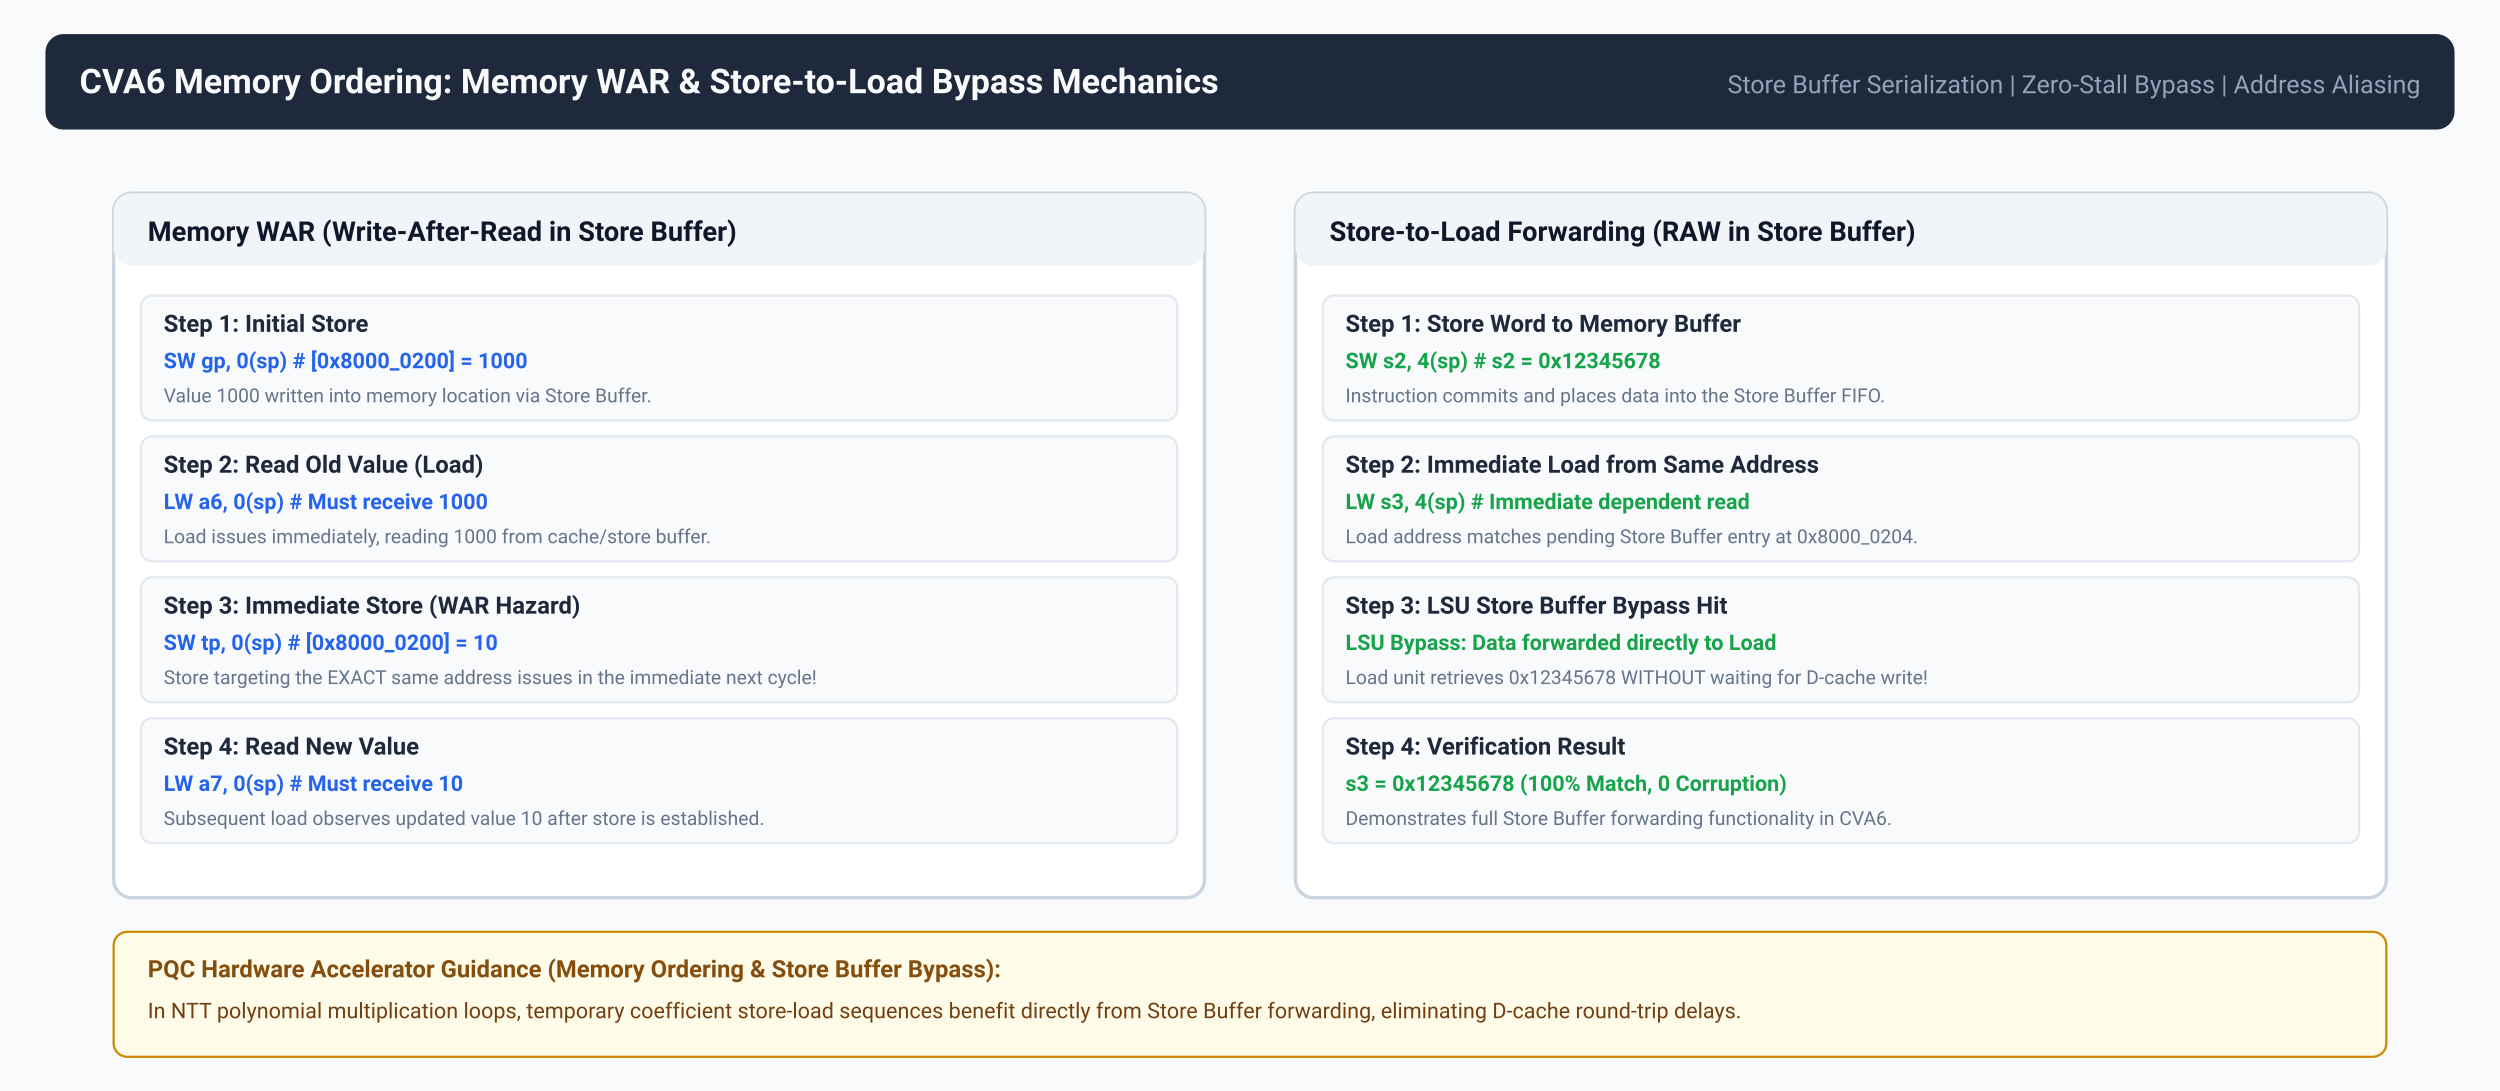
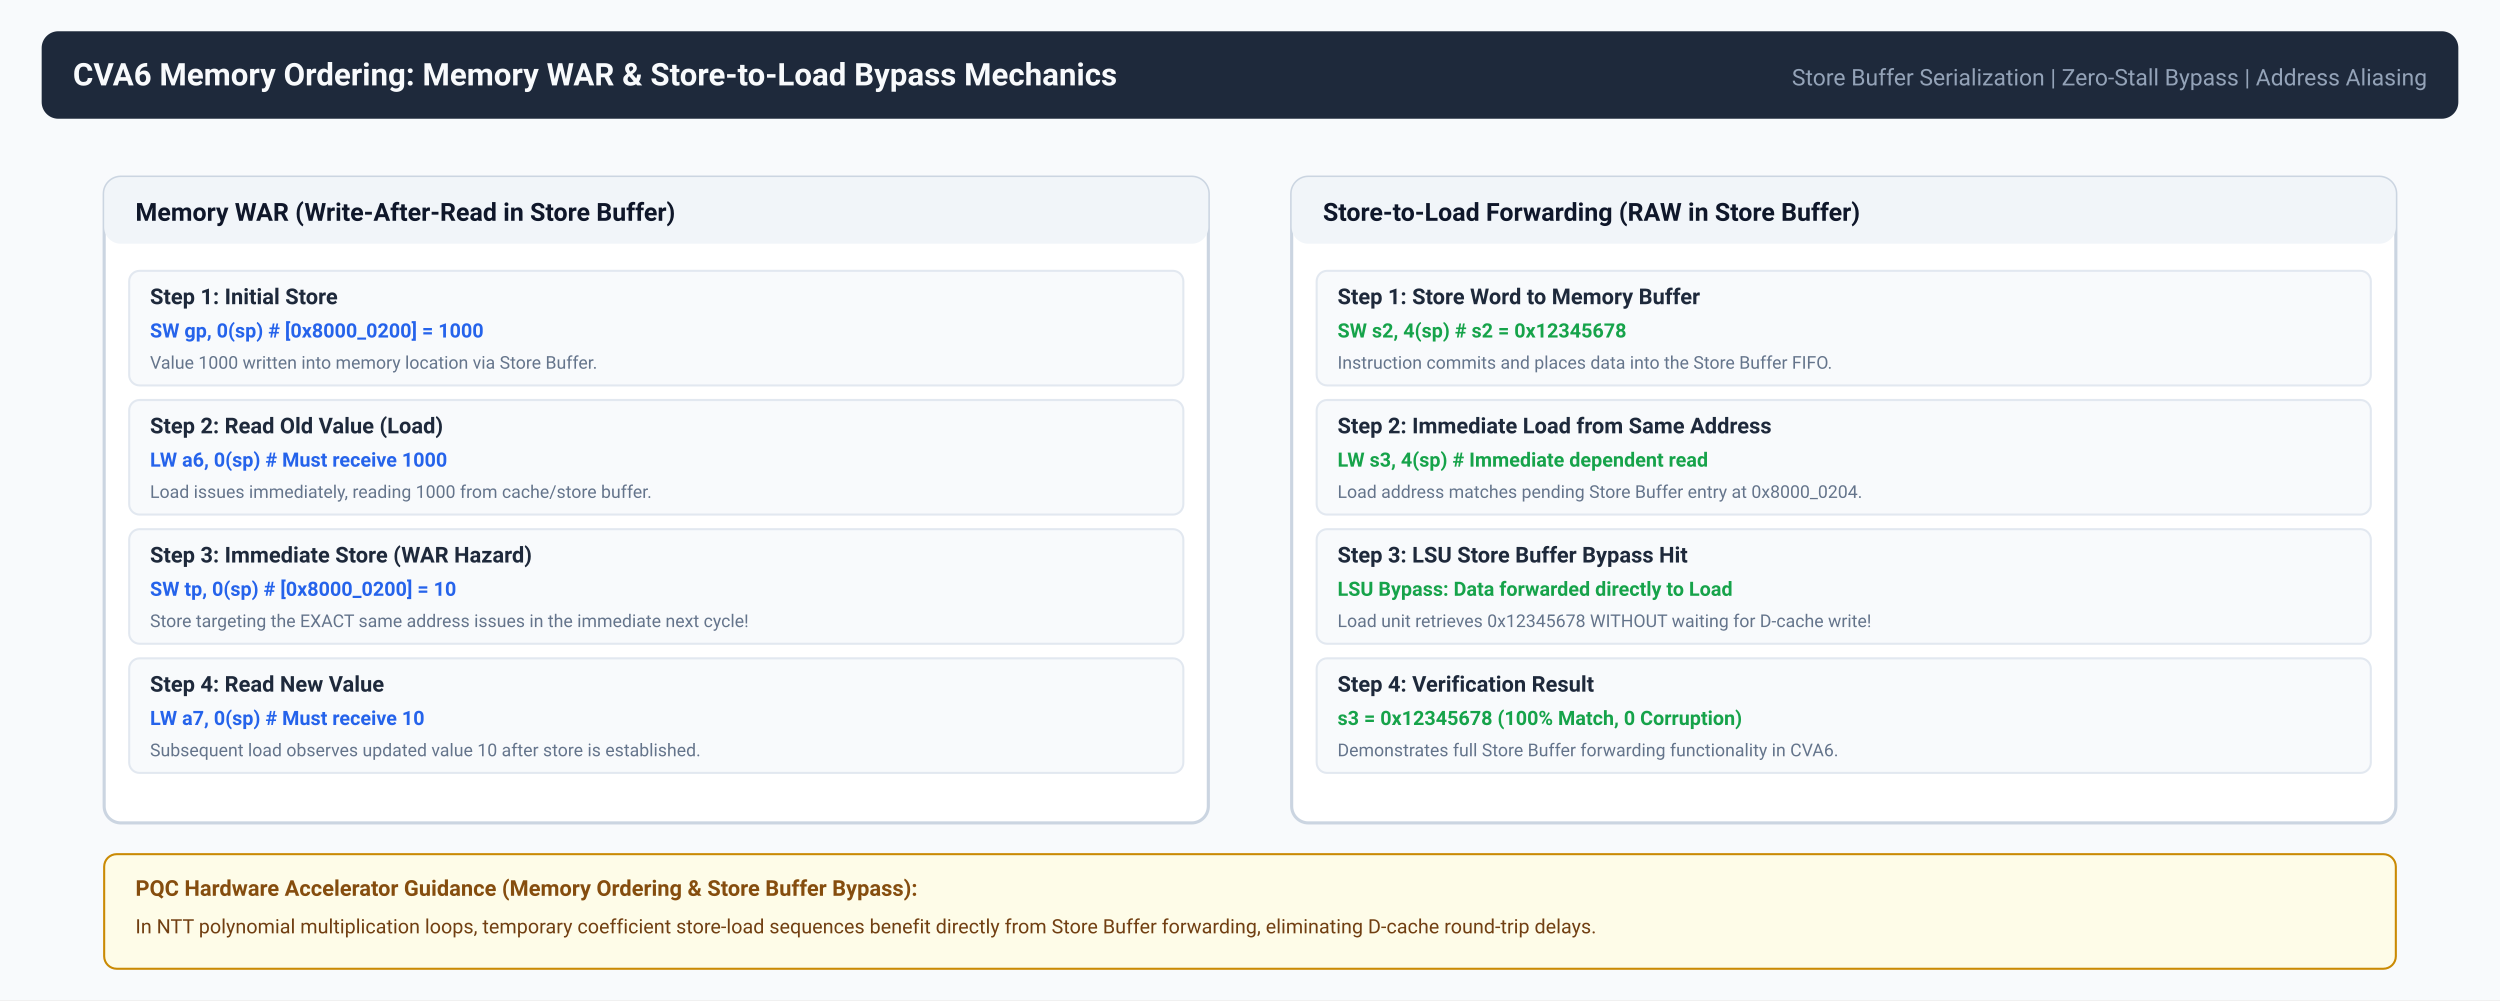
- <svg xmlns="http://www.w3.org/2000/svg" width="1100" height="480" viewBox="0 0 1100 480">
+ <svg xmlns="http://www.w3.org/2000/svg" width="1200" height="480" viewBox="0 0 1200 480">
  <defs>
    <style type="text/css">
    text { font-family: -apple-system, BlinkMacSystemFont, 'Segoe UI', Roboto, Helvetica, Arial, sans-serif; }
    .sig-lbl { font-size: 11px; font-weight: 600; fill: #1e293b; }
    .sig-sub { font-size: 9px; fill: #64748b; }
    .cyc-lbl { font-size: 10px; fill: #475569; text-anchor: middle; }
    .box-lbl { font-size: 10px; font-weight: 600; text-anchor: middle; }
    .ann-title { font-size: 11px; font-weight: 700; fill: #0f172a; }
    .ann-body { font-size: 10px; fill: #334155; }
  </style>
  </defs>
-   <rect width="1100" height="480" fill="#f8fafc" />
-   <rect x="20" y="15" width="1060" height="42" rx="8" fill="#1e293b" />
+   <rect width="1200" height="480" fill="#f8fafc" />
+   <rect x="20" y="15" width="1160" height="42" rx="8" fill="#1e293b" />
  <text x="35" y="41" fill="#f8fafc" font-size="15" font-weight="700">CVA6 Memory Ordering: Memory WAR &amp; Store-to-Load Bypass Mechanics</text>
-   <text x="1065" y="41" fill="#94a3b8" font-size="11" text-anchor="end">Store Buffer Serialization | Zero-Stall Bypass | Address Aliasing</text>
-   <rect x="50" y="85" width="480" height="310" rx="8" fill="#ffffff" stroke="#cbd5e1" stroke-width="1.5" />
-   <rect x="50" y="85" width="480" height="32" rx="8" fill="#f1f5f9" />
+   <text x="1165" y="41" fill="#94a3b8" font-size="11" text-anchor="end">Store Buffer Serialization | Zero-Stall Bypass | Address Aliasing</text>
+   <rect x="50" y="85" width="530" height="310" rx="8" fill="#ffffff" stroke="#cbd5e1" stroke-width="1.5" />
+   <rect x="50" y="85" width="530" height="32" rx="8" fill="#f1f5f9" />
  <text x="65" y="106" font-size="12" font-weight="700" fill="#0f172a">Memory WAR (Write-After-Read in Store Buffer)</text>
-   <rect x="62" y="130" width="456" height="55" rx="5" fill="#f8fafc" stroke="#e2e8f0" />
+   <rect x="62" y="130" width="506" height="55" rx="5" fill="#f8fafc" stroke="#e2e8f0" />
  <text x="72" y="146" font-size="10.5" font-weight="700" fill="#1e293b">Step 1: Initial Store</text>
  <text x="72" y="162" font-size="9.5" font-weight="600" fill="#2563eb">SW gp, 0(sp)  # [0x8000_0200] = 1000</text>
  <text x="72" y="177" font-size="8.5" fill="#64748b">Value 1000 written into memory location via Store Buffer.</text>
-   <rect x="62" y="192" width="456" height="55" rx="5" fill="#f8fafc" stroke="#e2e8f0" />
+   <rect x="62" y="192" width="506" height="55" rx="5" fill="#f8fafc" stroke="#e2e8f0" />
  <text x="72" y="208" font-size="10.5" font-weight="700" fill="#1e293b">Step 2: Read Old Value (Load)</text>
  <text x="72" y="224" font-size="9.5" font-weight="600" fill="#2563eb">LW a6, 0(sp)  # Must receive 1000</text>
  <text x="72" y="239" font-size="8.5" fill="#64748b">Load issues immediately, reading 1000 from cache/store buffer.</text>
-   <rect x="62" y="254" width="456" height="55" rx="5" fill="#f8fafc" stroke="#e2e8f0" />
+   <rect x="62" y="254" width="506" height="55" rx="5" fill="#f8fafc" stroke="#e2e8f0" />
  <text x="72" y="270" font-size="10.5" font-weight="700" fill="#1e293b">Step 3: Immediate Store (WAR Hazard)</text>
  <text x="72" y="286" font-size="9.5" font-weight="600" fill="#2563eb">SW tp, 0(sp)  # [0x8000_0200] = 10</text>
  <text x="72" y="301" font-size="8.5" fill="#64748b">Store targeting the EXACT same address issues in the immediate next cycle!</text>
-   <rect x="62" y="316" width="456" height="55" rx="5" fill="#f8fafc" stroke="#e2e8f0" />
+   <rect x="62" y="316" width="506" height="55" rx="5" fill="#f8fafc" stroke="#e2e8f0" />
  <text x="72" y="332" font-size="10.5" font-weight="700" fill="#1e293b">Step 4: Read New Value</text>
  <text x="72" y="348" font-size="9.5" font-weight="600" fill="#2563eb">LW a7, 0(sp)  # Must receive 10</text>
  <text x="72" y="363" font-size="8.5" fill="#64748b">Subsequent load observes updated value 10 after store is established.</text>
-   <rect x="570" y="85" width="480" height="310" rx="8" fill="#ffffff" stroke="#cbd5e1" stroke-width="1.5" />
-   <rect x="570" y="85" width="480" height="32" rx="8" fill="#f1f5f9" />
-   <text x="585" y="106" font-size="12" font-weight="700" fill="#0f172a">Store-to-Load Forwarding (RAW in Store Buffer)</text>
-   <rect x="582" y="130" width="456" height="55" rx="5" fill="#f8fafc" stroke="#e2e8f0" />
-   <text x="592" y="146" font-size="10.5" font-weight="700" fill="#1e293b">Step 1: Store Word to Memory Buffer</text>
-   <text x="592" y="162" font-size="9.5" font-weight="600" fill="#16a34a">SW s2, 4(sp)  # s2 = 0x12345678</text>
-   <text x="592" y="177" font-size="8.5" fill="#64748b">Instruction commits and places data into the Store Buffer FIFO.</text>
-   <rect x="582" y="192" width="456" height="55" rx="5" fill="#f8fafc" stroke="#e2e8f0" />
-   <text x="592" y="208" font-size="10.5" font-weight="700" fill="#1e293b">Step 2: Immediate Load from Same Address</text>
-   <text x="592" y="224" font-size="9.5" font-weight="600" fill="#16a34a">LW s3, 4(sp)  # Immediate dependent read</text>
-   <text x="592" y="239" font-size="8.5" fill="#64748b">Load address matches pending Store Buffer entry at 0x8000_0204.</text>
-   <rect x="582" y="254" width="456" height="55" rx="5" fill="#f8fafc" stroke="#e2e8f0" />
-   <text x="592" y="270" font-size="10.5" font-weight="700" fill="#1e293b">Step 3: LSU Store Buffer Bypass Hit</text>
-   <text x="592" y="286" font-size="9.5" font-weight="600" fill="#16a34a">LSU Bypass: Data forwarded directly to Load</text>
-   <text x="592" y="301" font-size="8.5" fill="#64748b">Load unit retrieves 0x12345678 WITHOUT waiting for D-cache write!</text>
-   <rect x="582" y="316" width="456" height="55" rx="5" fill="#f8fafc" stroke="#e2e8f0" />
-   <text x="592" y="332" font-size="10.5" font-weight="700" fill="#1e293b">Step 4: Verification Result</text>
-   <text x="592" y="348" font-size="9.5" font-weight="600" fill="#16a34a">s3 = 0x12345678 (100% Match, 0 Corruption)</text>
-   <text x="592" y="363" font-size="8.5" fill="#64748b">Demonstrates full Store Buffer forwarding functionality in CVA6.</text>
-   <rect x="50" y="410" width="1000" height="55" rx="6" fill="#fefce8" stroke="#ca8a04" stroke-width="1" />
+   <rect x="620" y="85" width="530" height="310" rx="8" fill="#ffffff" stroke="#cbd5e1" stroke-width="1.5" />
+   <rect x="620" y="85" width="530" height="32" rx="8" fill="#f1f5f9" />
+   <text x="635" y="106" font-size="12" font-weight="700" fill="#0f172a">Store-to-Load Forwarding (RAW in Store Buffer)</text>
+   <rect x="632" y="130" width="506" height="55" rx="5" fill="#f8fafc" stroke="#e2e8f0" />
+   <text x="642" y="146" font-size="10.5" font-weight="700" fill="#1e293b">Step 1: Store Word to Memory Buffer</text>
+   <text x="642" y="162" font-size="9.5" font-weight="600" fill="#16a34a">SW s2, 4(sp)  # s2 = 0x12345678</text>
+   <text x="642" y="177" font-size="8.5" fill="#64748b">Instruction commits and places data into the Store Buffer FIFO.</text>
+   <rect x="632" y="192" width="506" height="55" rx="5" fill="#f8fafc" stroke="#e2e8f0" />
+   <text x="642" y="208" font-size="10.5" font-weight="700" fill="#1e293b">Step 2: Immediate Load from Same Address</text>
+   <text x="642" y="224" font-size="9.5" font-weight="600" fill="#16a34a">LW s3, 4(sp)  # Immediate dependent read</text>
+   <text x="642" y="239" font-size="8.5" fill="#64748b">Load address matches pending Store Buffer entry at 0x8000_0204.</text>
+   <rect x="632" y="254" width="506" height="55" rx="5" fill="#f8fafc" stroke="#e2e8f0" />
+   <text x="642" y="270" font-size="10.5" font-weight="700" fill="#1e293b">Step 3: LSU Store Buffer Bypass Hit</text>
+   <text x="642" y="286" font-size="9.5" font-weight="600" fill="#16a34a">LSU Bypass: Data forwarded directly to Load</text>
+   <text x="642" y="301" font-size="8.5" fill="#64748b">Load unit retrieves 0x12345678 WITHOUT waiting for D-cache write!</text>
+   <rect x="632" y="316" width="506" height="55" rx="5" fill="#f8fafc" stroke="#e2e8f0" />
+   <text x="642" y="332" font-size="10.5" font-weight="700" fill="#1e293b">Step 4: Verification Result</text>
+   <text x="642" y="348" font-size="9.5" font-weight="600" fill="#16a34a">s3 = 0x12345678 (100% Match, 0 Corruption)</text>
+   <text x="642" y="363" font-size="8.5" fill="#64748b">Demonstrates full Store Buffer forwarding functionality in CVA6.</text>
+   <rect x="50" y="410" width="1100" height="55" rx="6" fill="#fefce8" stroke="#ca8a04" stroke-width="1" />
  <text x="65" y="430" font-size="10.5" font-weight="700" fill="#854d0e">PQC Hardware Accelerator Guidance (Memory Ordering &amp; Store Buffer Bypass):</text>
  <text x="65" y="448" font-size="9.5" fill="#713f12">In NTT polynomial multiplication loops, temporary coefficient store-load sequences benefit directly from Store Buffer forwarding, eliminating D-cache round-trip delays.</text>
</svg>
